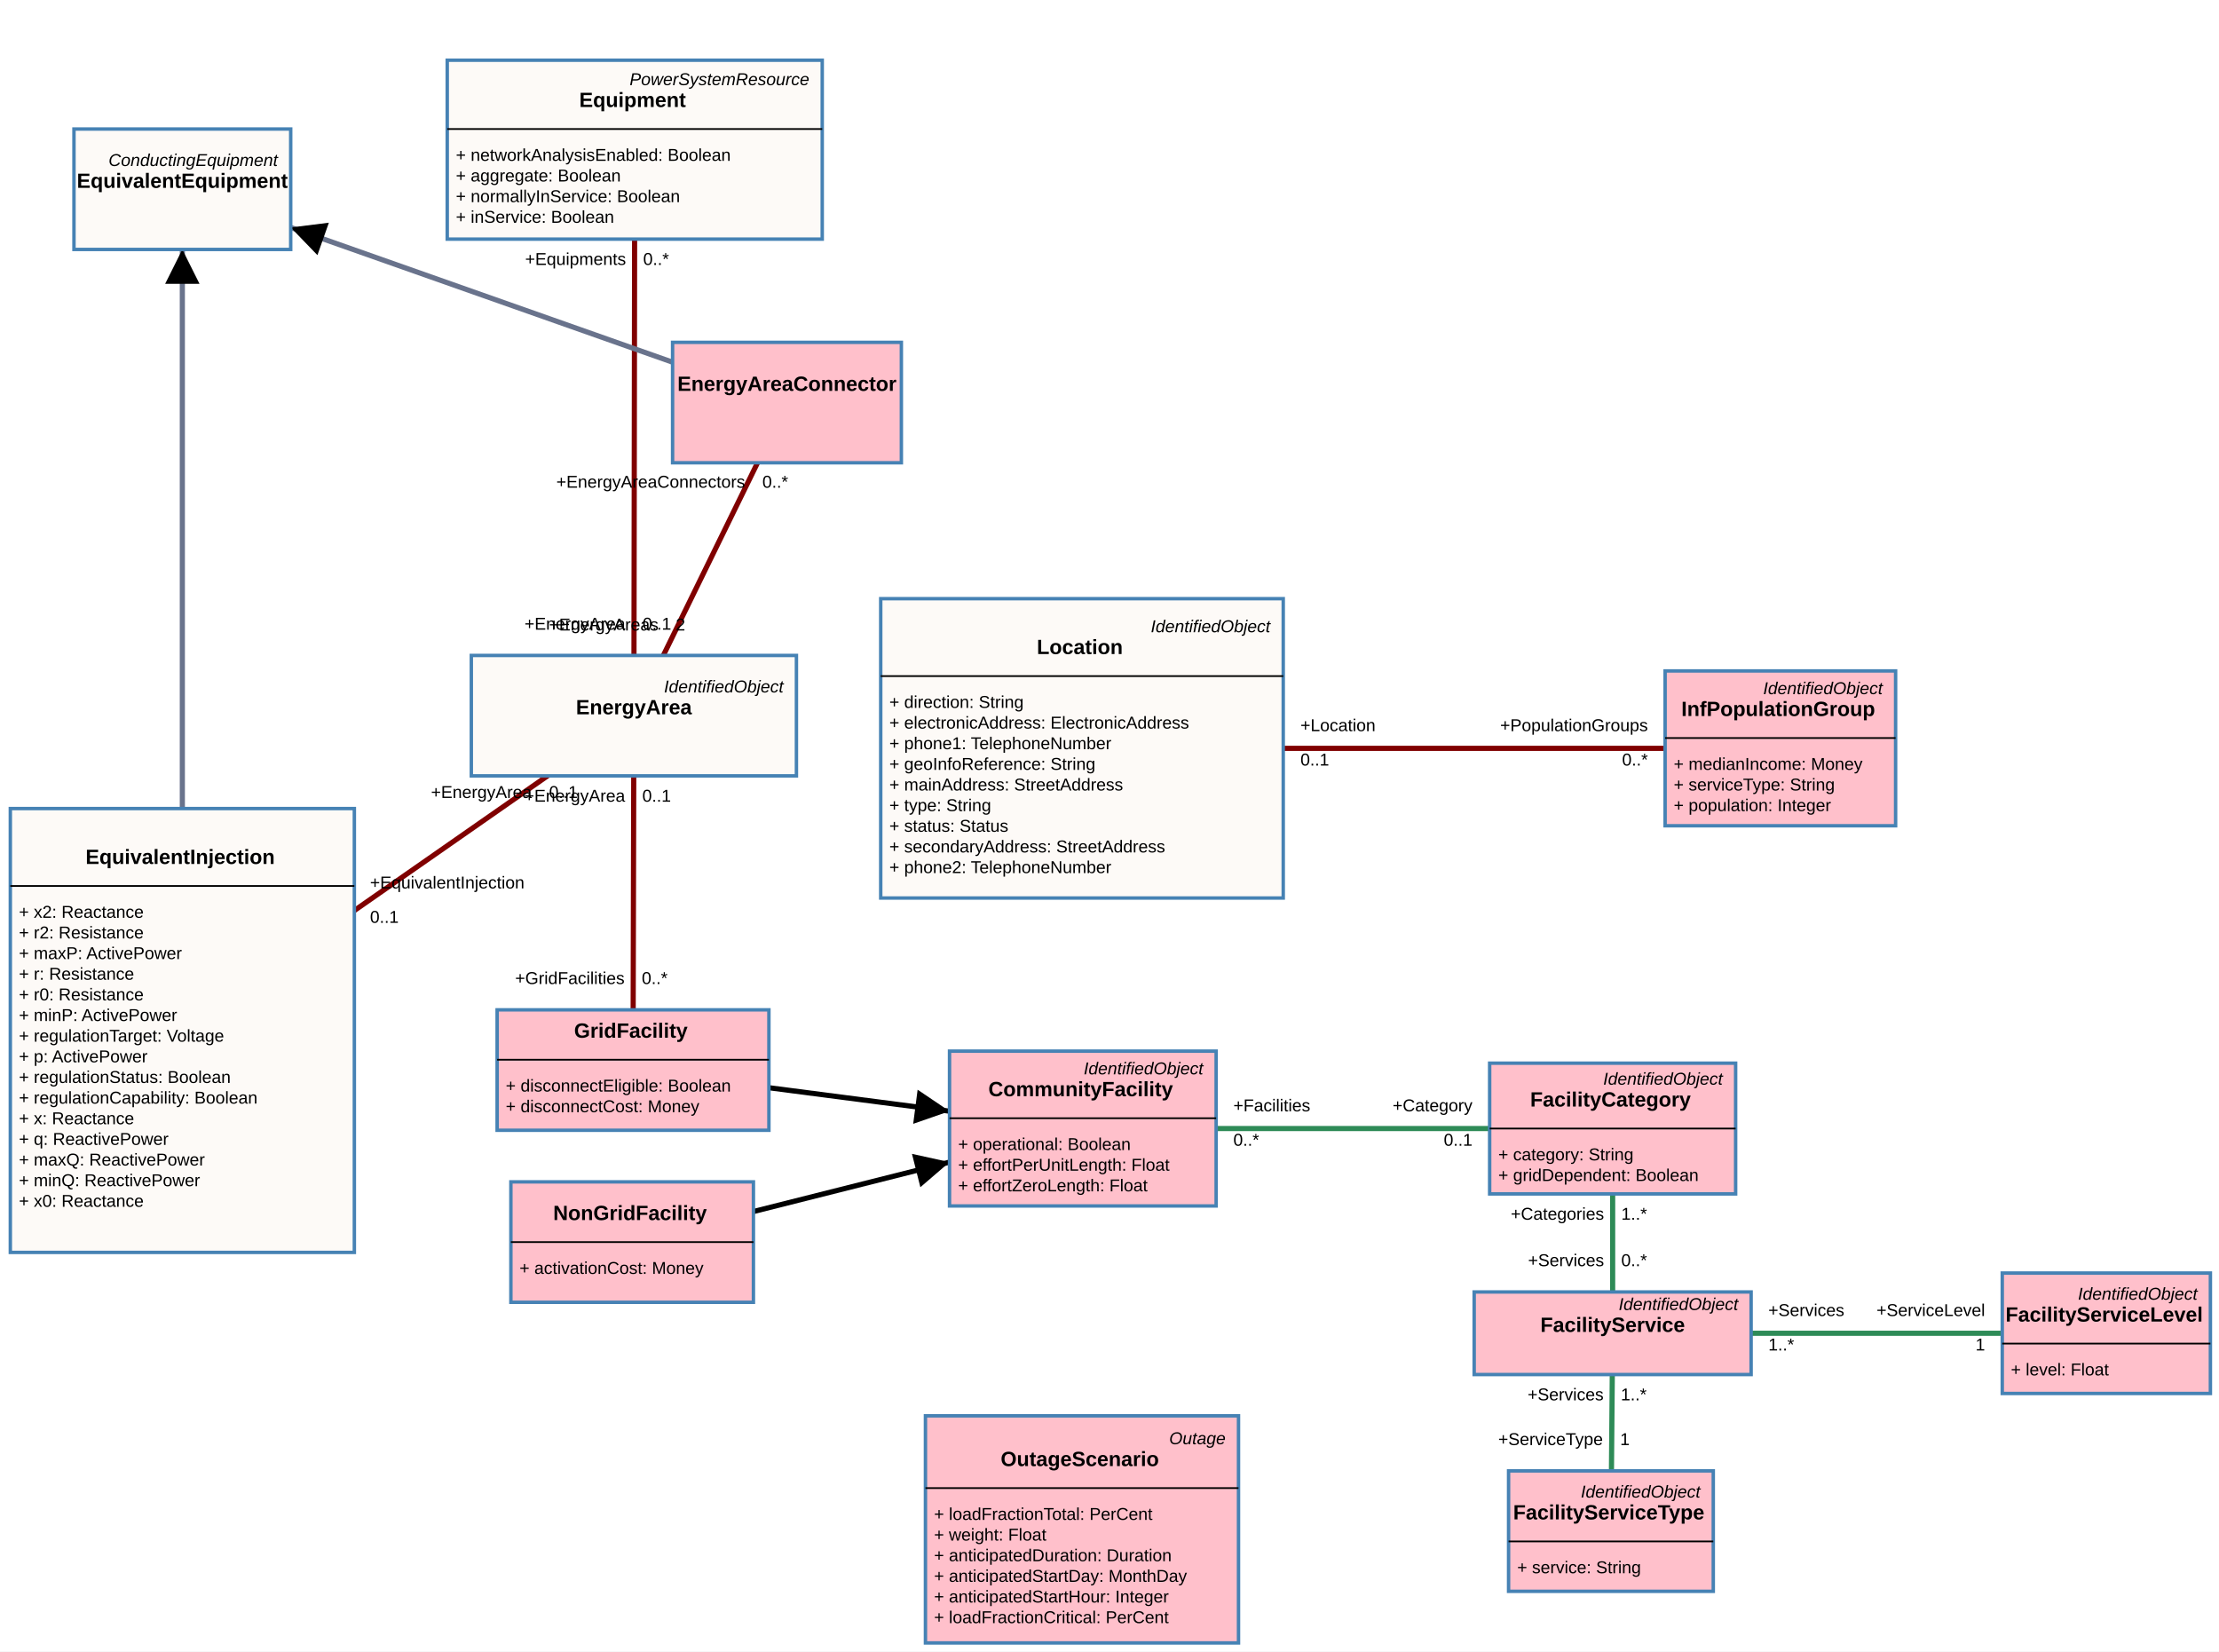
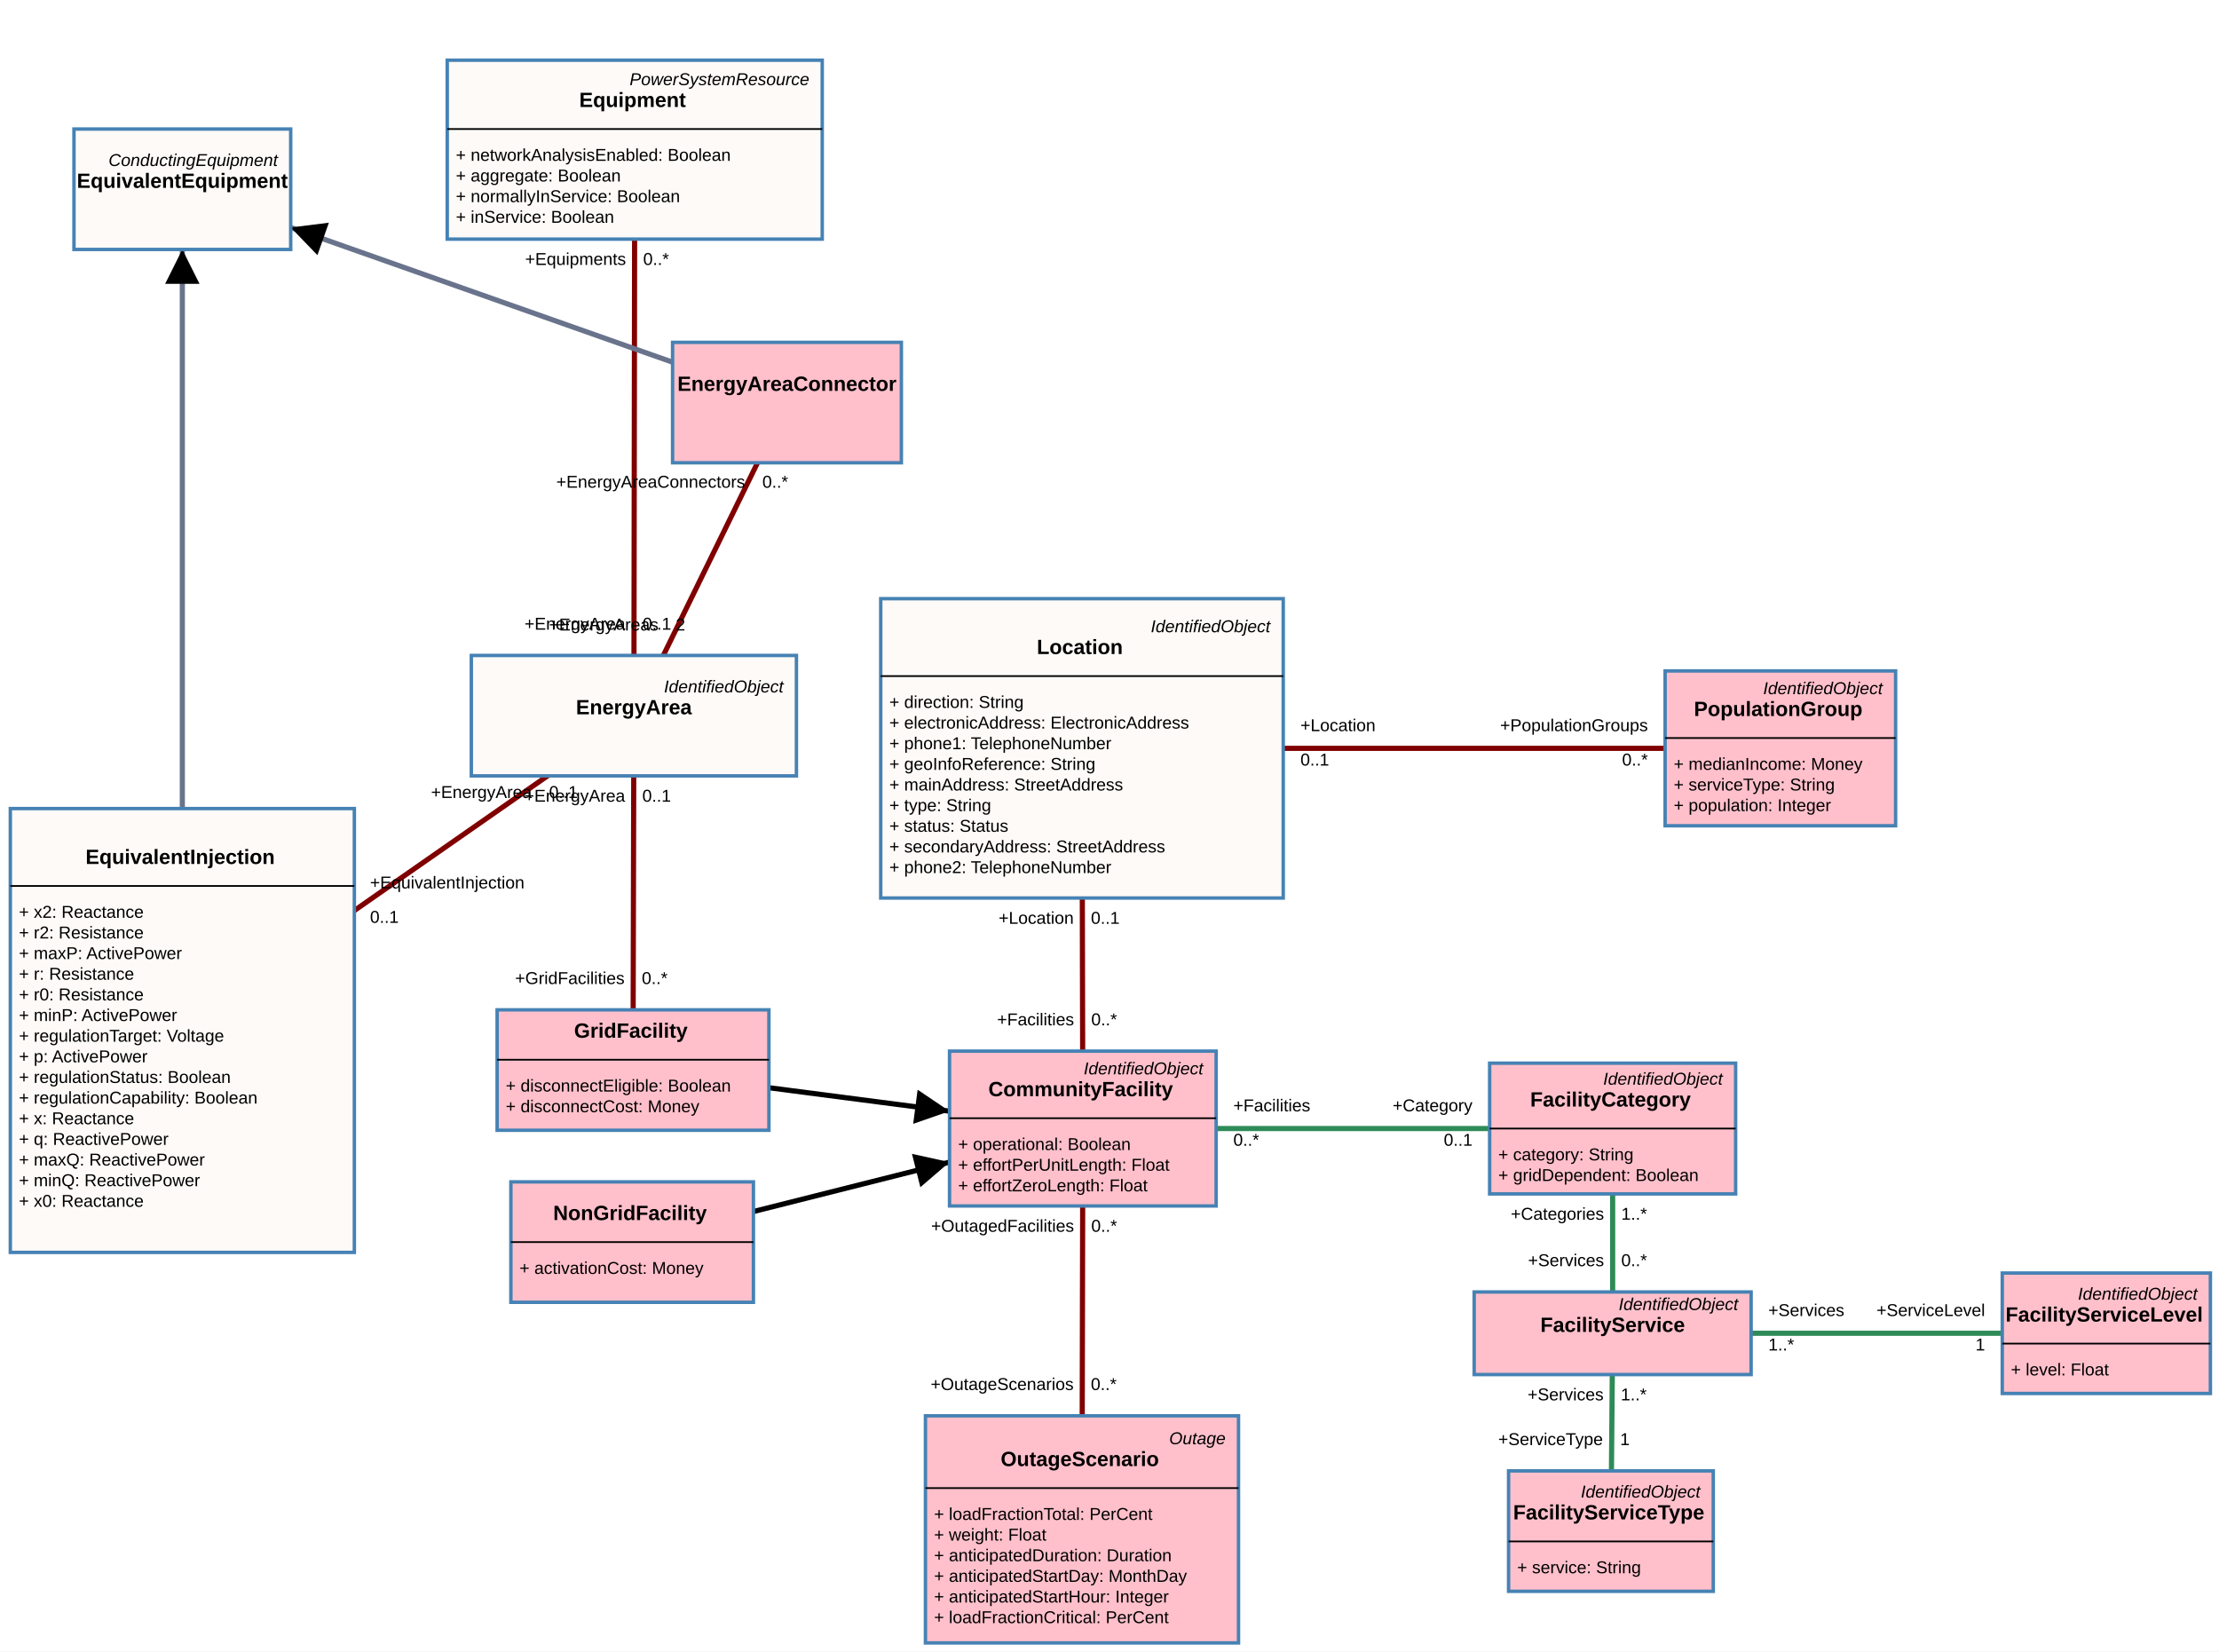
<svg xmlns="http://www.w3.org/2000/svg" width="1290" height="960" style="-webkit-tap-highlight-color: rgba(0, 0, 0, 0);">
  <rect width="100%" height="100%" fill="white" />
  <g class="zoom-group">
    <defs>
      <marker id="arrowhead" viewBox="-0 -5 10 10" refX="5" refY="0" orient="auto" markerWidth="10" markerHeight="10" xoverflow="visible">
        <path d="M 0,-5 L 10 ,0 L 0,5" fill="black" style="stroke: none;" />
      </marker>
    </defs>
    <line class="link" x1="106" y1="599" x2="106" y2="110" stroke="#69738c" stroke-width="3" marker-end="url(#arrowhead)" />
    <line class="link" x1="367.5" y1="722" x2="629.5" y2="656" stroke="#000000" stroke-width="3" marker-end="url(#arrowhead)" />
    <line class="link" x1="368" y1="622" x2="629.5" y2="656" stroke="#000000" stroke-width="3" marker-end="url(#arrowhead)" />
+     <line class="link" x1="629" y1="435" x2="629.5" y2="656" stroke="#800000" stroke-width="3" />
    <line class="link" x1="1035" y1="435" x2="629" y2="435" stroke="#800000" stroke-width="3" />
    <line class="link" x1="629.5" y1="656" x2="937.5" y2="656" stroke="#2e8b57" stroke-width="3" />
+     <line class="link" x1="629" y1="889" x2="629.5" y2="656" stroke="#800000" stroke-width="3" />
    <line class="link" x1="937.5" y1="775" x2="937.5" y2="656" stroke="#2e8b57" stroke-width="3" />
    <line class="link" x1="937.5" y1="775" x2="936.5" y2="890" stroke="#2e8b57" stroke-width="3" />
    <line class="link" x1="1224.5" y1="775" x2="937.5" y2="775" stroke="#2e8b57" stroke-width="3" />
    <line class="link" x1="368" y1="622" x2="368.5" y2="416" stroke="#800000" stroke-width="3" />
    <line class="link" x1="368.5" y1="416" x2="457.5" y2="234" stroke="#800000" stroke-width="3" />
    <line class="link" x1="368.5" y1="416" x2="369" y2="87" stroke="#800000" stroke-width="3" />
    <line class="link" x1="368.5" y1="416" x2="106" y2="599" stroke="#800000" stroke-width="3" />
    <line class="link" x1="457.5" y1="234" x2="106" y2="110" stroke="#69738c" stroke-width="3" marker-end="url(#arrowhead)" />
    <line class="arrow" x2="106" y2="155" x1="106" y1="599" stroke="#69738c" stroke-width="2" marker-end="url(#arrowhead)" />
    <line class="arrow" x2="542.303" y2="677.966" x1="367.5" y1="722" stroke="#000000" stroke-width="2" marker-end="url(#arrowhead)" />
    <line class="arrow" x2="542.083" y2="644.634" x1="368" y1="622" stroke="#000000" stroke-width="2" marker-end="url(#arrowhead)" />
    <line class="arrow" x2="178.43" y2="135.552" x1="457.5" y1="234" stroke="#69738c" stroke-width="2" marker-end="url(#arrowhead)" />
    <g class="draggable" transform="translate(260, 35)">
      <rect class="box" width="218" height="104" style="fill: #fdfaf7; stroke: steelblue; stroke-width: 2px; cursor: move;" />
      <text x="0" y="0" text-anchor="start" font-size="10px">
        <tspan x="213" y="11" dy=".35em" text-anchor="end" style="font-family: Arial, sans-serif; font-weight: 400; font-style: italic; fill: black; font-size: 10px; pointer-events: none;">PowerSystemResource</tspan>
        <tspan x="109" y="23" dy=".35em" text-anchor="middle" style="font-family: Arial, sans-serif; font-weight: 700; font-style: normal; fill: black; font-size: 12px; pointer-events: none;">Equipment</tspan>
        <tspan x="5" y="55" dy=".35em" text-anchor="start" style="font-family: Arial, sans-serif; font-weight: 400; font-style: normal; fill: black; font-size: 10px; pointer-events: none;">+   networkAnalysisEnabled: Boolean</tspan>
        <tspan x="5" y="67" dy=".35em" text-anchor="start" style="font-family: Arial, sans-serif; font-weight: 400; font-style: normal; fill: black; font-size: 10px; pointer-events: none;">+   aggregate: Boolean</tspan>
        <tspan x="5" y="79" dy=".35em" text-anchor="start" style="font-family: Arial, sans-serif; font-weight: 400; font-style: normal; fill: black; font-size: 10px; pointer-events: none;">+   normallyInService: Boolean</tspan>
        <tspan x="5" y="91" dy=".35em" text-anchor="start" style="font-family: Arial, sans-serif; font-weight: 400; font-style: normal; fill: black; font-size: 10px; pointer-events: none;">+   inService: Boolean</tspan>
      </text>
      <line x1="0" x2="218" y1="40" y2="40" stroke="black" stroke-width="1" />
    </g>
    <g class="draggable" transform="translate(274, 381)">
      <rect class="box" width="189" height="70" style="fill: #fdfaf7; stroke: steelblue; stroke-width: 2px; cursor: move;" />
      <text x="0" y="0" text-anchor="start" font-size="10px">
        <tspan x="184" y="18" dy=".35em" text-anchor="end" style="font-family: Arial, sans-serif; font-weight: 400; font-style: italic; fill: black; font-size: 10px; pointer-events: none;">IdentifiedObject</tspan>
        <tspan x="94.5" y="30" dy=".35em" text-anchor="middle" style="font-family: Arial, sans-serif; font-weight: 700; font-style: normal; fill: black; font-size: 12px; pointer-events: none;">EnergyArea</tspan>
      </text>
    </g>
    <g class="draggable" transform="translate(43, 75)">
      <rect class="box" width="126" height="70" style="fill: #fdfaf7; stroke: steelblue; stroke-width: 2px; cursor: move;" />
      <text x="0" y="0" text-anchor="start" font-size="10px">
        <tspan x="121" y="18" dy=".35em" text-anchor="end" style="font-family: Arial, sans-serif; font-weight: 400; font-style: italic; fill: black; font-size: 10px; pointer-events: none;">ConductingEquipment</tspan>
        <tspan x="63" y="30" dy=".35em" text-anchor="middle" style="font-family: Arial, sans-serif; font-weight: 700; font-style: normal; fill: black; font-size: 12px; pointer-events: none;">EquivalentEquipment</tspan>
      </text>
    </g>
    <g class="draggable" transform="translate(6, 470)">
      <rect class="box" width="200" height="258" style="fill: #fdfaf7; stroke: steelblue; stroke-width: 2px; cursor: move;" />
      <text x="0" y="0" text-anchor="start" font-size="10px">
        <tspan x="100" y="28" dy=".35em" text-anchor="middle" style="font-family: Arial, sans-serif; font-weight: 700; font-style: normal; fill: black; font-size: 12px; pointer-events: none;">EquivalentInjection</tspan>
        <tspan x="5" y="60" dy=".35em" text-anchor="start" style="font-family: Arial, sans-serif; font-weight: 400; font-style: normal; fill: black; font-size: 10px; pointer-events: none;">+   x2: Reactance</tspan>
        <tspan x="5" y="72" dy=".35em" text-anchor="start" style="font-family: Arial, sans-serif; font-weight: 400; font-style: normal; fill: black; font-size: 10px; pointer-events: none;">+   r2: Resistance</tspan>
        <tspan x="5" y="84" dy=".35em" text-anchor="start" style="font-family: Arial, sans-serif; font-weight: 400; font-style: normal; fill: black; font-size: 10px; pointer-events: none;">+   maxP: ActivePower</tspan>
        <tspan x="5" y="96" dy=".35em" text-anchor="start" style="font-family: Arial, sans-serif; font-weight: 400; font-style: normal; fill: black; font-size: 10px; pointer-events: none;">+   r: Resistance</tspan>
        <tspan x="5" y="108" dy=".35em" text-anchor="start" style="font-family: Arial, sans-serif; font-weight: 400; font-style: normal; fill: black; font-size: 10px; pointer-events: none;">+   r0: Resistance</tspan>
        <tspan x="5" y="120" dy=".35em" text-anchor="start" style="font-family: Arial, sans-serif; font-weight: 400; font-style: normal; fill: black; font-size: 10px; pointer-events: none;">+   minP: ActivePower</tspan>
        <tspan x="5" y="132" dy=".35em" text-anchor="start" style="font-family: Arial, sans-serif; font-weight: 400; font-style: normal; fill: black; font-size: 10px; pointer-events: none;">+   regulationTarget: Voltage</tspan>
        <tspan x="5" y="144" dy=".35em" text-anchor="start" style="font-family: Arial, sans-serif; font-weight: 400; font-style: normal; fill: black; font-size: 10px; pointer-events: none;">+   p: ActivePower</tspan>
        <tspan x="5" y="156" dy=".35em" text-anchor="start" style="font-family: Arial, sans-serif; font-weight: 400; font-style: normal; fill: black; font-size: 10px; pointer-events: none;">+   regulationStatus: Boolean</tspan>
        <tspan x="5" y="168" dy=".35em" text-anchor="start" style="font-family: Arial, sans-serif; font-weight: 400; font-style: normal; fill: black; font-size: 10px; pointer-events: none;">+   regulationCapability: Boolean</tspan>
        <tspan x="5" y="180" dy=".35em" text-anchor="start" style="font-family: Arial, sans-serif; font-weight: 400; font-style: normal; fill: black; font-size: 10px; pointer-events: none;">+   x: Reactance</tspan>
        <tspan x="5" y="192" dy=".35em" text-anchor="start" style="font-family: Arial, sans-serif; font-weight: 400; font-style: normal; fill: black; font-size: 10px; pointer-events: none;">+   q: ReactivePower</tspan>
        <tspan x="5" y="204" dy=".35em" text-anchor="start" style="font-family: Arial, sans-serif; font-weight: 400; font-style: normal; fill: black; font-size: 10px; pointer-events: none;">+   maxQ: ReactivePower</tspan>
        <tspan x="5" y="216" dy=".35em" text-anchor="start" style="font-family: Arial, sans-serif; font-weight: 400; font-style: normal; fill: black; font-size: 10px; pointer-events: none;">+   minQ: ReactivePower</tspan>
        <tspan x="5" y="228" dy=".35em" text-anchor="start" style="font-family: Arial, sans-serif; font-weight: 400; font-style: normal; fill: black; font-size: 10px; pointer-events: none;">+   x0: Reactance</tspan>
      </text>
      <line x1="0" x2="200" y1="45" y2="45" stroke="black" stroke-width="1" />
    </g>
    <g class="draggable" transform="translate(512, 348)">
      <rect class="box" width="234" height="174" style="fill: #fdfaf7; stroke: steelblue; stroke-width: 2px; cursor: move;" />
      <text x="0" y="0" text-anchor="start" font-size="10px">
        <tspan x="229" y="16" dy=".35em" text-anchor="end" style="font-family: Arial, sans-serif; font-weight: 400; font-style: italic; fill: black; font-size: 10px; pointer-events: none;">IdentifiedObject</tspan>
        <tspan x="117" y="28" dy=".35em" text-anchor="middle" style="font-family: Arial, sans-serif; font-weight: 700; font-style: normal; fill: black; font-size: 12px; pointer-events: none;">Location</tspan>
        <tspan x="5" y="60" dy=".35em" text-anchor="start" style="font-family: Arial, sans-serif; font-weight: 400; font-style: normal; fill: black; font-size: 10px; pointer-events: none;">+   direction: String</tspan>
        <tspan x="5" y="72" dy=".35em" text-anchor="start" style="font-family: Arial, sans-serif; font-weight: 400; font-style: normal; fill: black; font-size: 10px; pointer-events: none;">+   electronicAddress: ElectronicAddress</tspan>
        <tspan x="5" y="84" dy=".35em" text-anchor="start" style="font-family: Arial, sans-serif; font-weight: 400; font-style: normal; fill: black; font-size: 10px; pointer-events: none;">+   phone1: TelephoneNumber</tspan>
        <tspan x="5" y="96" dy=".35em" text-anchor="start" style="font-family: Arial, sans-serif; font-weight: 400; font-style: normal; fill: black; font-size: 10px; pointer-events: none;">+   geoInfoReference: String</tspan>
        <tspan x="5" y="108" dy=".35em" text-anchor="start" style="font-family: Arial, sans-serif; font-weight: 400; font-style: normal; fill: black; font-size: 10px; pointer-events: none;">+   mainAddress: StreetAddress</tspan>
        <tspan x="5" y="120" dy=".35em" text-anchor="start" style="font-family: Arial, sans-serif; font-weight: 400; font-style: normal; fill: black; font-size: 10px; pointer-events: none;">+   type: String</tspan>
        <tspan x="5" y="132" dy=".35em" text-anchor="start" style="font-family: Arial, sans-serif; font-weight: 400; font-style: normal; fill: black; font-size: 10px; pointer-events: none;">+   status: Status</tspan>
        <tspan x="5" y="144" dy=".35em" text-anchor="start" style="font-family: Arial, sans-serif; font-weight: 400; font-style: normal; fill: black; font-size: 10px; pointer-events: none;">+   secondaryAddress: StreetAddress</tspan>
        <tspan x="5" y="156" dy=".35em" text-anchor="start" style="font-family: Arial, sans-serif; font-weight: 400; font-style: normal; fill: black; font-size: 10px; pointer-events: none;">+   phone2: TelephoneNumber</tspan>
      </text>
      <line x1="0" x2="234" y1="45" y2="45" stroke="black" stroke-width="1" />
    </g>
    <g class="draggable" transform="translate(538, 823)">
      <rect class="box" width="182" height="132" style="fill: #ffc0cb; stroke: steelblue; stroke-width: 2px; cursor: move;" />
      <text x="0" y="0" text-anchor="start" font-size="10px">
        <tspan x="177" y="13" dy=".35em" text-anchor="end" style="font-family: Arial, sans-serif; font-weight: 400; font-style: italic; fill: black; font-size: 10px; pointer-events: none;">Outage</tspan>
        <tspan x="91" y="25" dy=".35em" text-anchor="middle" style="font-family: Arial, sans-serif; font-weight: 700; font-style: normal; fill: black; font-size: 12px; pointer-events: none;">OutageScenario</tspan>
        <tspan x="5" y="57" dy=".35em" text-anchor="start" style="font-family: Arial, sans-serif; font-weight: 400; font-style: normal; fill: black; font-size: 10px; pointer-events: none;">+   loadFractionTotal: PerCent</tspan>
        <tspan x="5" y="69" dy=".35em" text-anchor="start" style="font-family: Arial, sans-serif; font-weight: 400; font-style: normal; fill: black; font-size: 10px; pointer-events: none;">+   weight: Float</tspan>
        <tspan x="5" y="81" dy=".35em" text-anchor="start" style="font-family: Arial, sans-serif; font-weight: 400; font-style: normal; fill: black; font-size: 10px; pointer-events: none;">+   anticipatedDuration: Duration</tspan>
        <tspan x="5" y="93" dy=".35em" text-anchor="start" style="font-family: Arial, sans-serif; font-weight: 400; font-style: normal; fill: black; font-size: 10px; pointer-events: none;">+   anticipatedStartDay: MonthDay</tspan>
        <tspan x="5" y="105" dy=".35em" text-anchor="start" style="font-family: Arial, sans-serif; font-weight: 400; font-style: normal; fill: black; font-size: 10px; pointer-events: none;">+   anticipatedStartHour: Integer</tspan>
        <tspan x="5" y="117" dy=".35em" text-anchor="start" style="font-family: Arial, sans-serif; font-weight: 400; font-style: normal; fill: black; font-size: 10px; pointer-events: none;">+   loadFractionCritical: PerCent</tspan>
      </text>
      <line x1="0" x2="182" y1="42" y2="42" stroke="black" stroke-width="1" />
    </g>
    <g class="draggable" transform="translate(866, 618)">
      <rect class="box" width="143" height="76" style="fill: #ffc0cb; stroke: steelblue; stroke-width: 2px; cursor: move;" />
      <text x="0" y="0" text-anchor="start" font-size="10px">
        <tspan x="138" y="9" dy=".35em" text-anchor="end" style="font-family: Arial, sans-serif; font-weight: 400; font-style: italic; fill: black; font-size: 10px; pointer-events: none;">IdentifiedObject</tspan>
        <tspan x="71.5" y="21" dy=".35em" text-anchor="middle" style="font-family: Arial, sans-serif; font-weight: 700; font-style: normal; fill: black; font-size: 12px; pointer-events: none;">FacilityCategory</tspan>
        <tspan x="5" y="53" dy=".35em" text-anchor="start" style="font-family: Arial, sans-serif; font-weight: 400; font-style: normal; fill: black; font-size: 10px; pointer-events: none;">+   category: String</tspan>
        <tspan x="5" y="65" dy=".35em" text-anchor="start" style="font-family: Arial, sans-serif; font-weight: 400; font-style: normal; fill: black; font-size: 10px; pointer-events: none;">+   gridDependent: Boolean</tspan>
      </text>
      <line x1="0" x2="143" y1="38" y2="38" stroke="black" stroke-width="1" />
    </g>
    <g class="draggable" transform="translate(552, 611)">
      <rect class="box" width="155" height="90" style="fill: #ffc0cb; stroke: steelblue; stroke-width: 2px; cursor: move;" />
      <text x="0" y="0" text-anchor="start" font-size="10px">
        <tspan x="150" y="10" dy=".35em" text-anchor="end" style="font-family: Arial, sans-serif; font-weight: 400; font-style: italic; fill: black; font-size: 10px; pointer-events: none;">IdentifiedObject</tspan>
        <tspan x="77.5" y="22" dy=".35em" text-anchor="middle" style="font-family: Arial, sans-serif; font-weight: 700; font-style: normal; fill: black; font-size: 12px; pointer-events: none;">CommunityFacility</tspan>
        <tspan x="5" y="54" dy=".35em" text-anchor="start" style="font-family: Arial, sans-serif; font-weight: 400; font-style: normal; fill: black; font-size: 10px; pointer-events: none;">+   operational: Boolean</tspan>
        <tspan x="5" y="66" dy=".35em" text-anchor="start" style="font-family: Arial, sans-serif; font-weight: 400; font-style: normal; fill: black; font-size: 10px; pointer-events: none;">+   effortPerUnitLength: Float</tspan>
        <tspan x="5" y="78" dy=".35em" text-anchor="start" style="font-family: Arial, sans-serif; font-weight: 400; font-style: normal; fill: black; font-size: 10px; pointer-events: none;">+   effortZeroLength: Float</tspan>
      </text>
      <line x1="0" x2="155" y1="39" y2="39" stroke="black" stroke-width="1" />
    </g>
    <g class="draggable" transform="translate(289, 587)">
      <rect class="box" width="158" height="70" style="fill: #ffc0cb; stroke: steelblue; stroke-width: 2px; cursor: move;" />
      <text x="0" y="0" text-anchor="start" font-size="10px">
        <tspan x="79" y="12" dy=".35em" text-anchor="middle" style="font-family: Arial, sans-serif; font-weight: 700; font-style: normal; fill: black; font-size: 12px; pointer-events: none;">GridFacility</tspan>
        <tspan x="5" y="44" dy=".35em" text-anchor="start" style="font-family: Arial, sans-serif; font-weight: 400; font-style: normal; fill: black; font-size: 10px; pointer-events: none;">+   disconnectEligible: Boolean</tspan>
        <tspan x="5" y="56" dy=".35em" text-anchor="start" style="font-family: Arial, sans-serif; font-weight: 400; font-style: normal; fill: black; font-size: 10px; pointer-events: none;">+   disconnectCost: Money</tspan>
      </text>
      <line x1="0" x2="158" y1="29" y2="29" stroke="black" stroke-width="1" />
    </g>
    <g class="draggable" transform="translate(297, 687)">
      <rect class="box" width="141" height="70" style="fill: #ffc0cb; stroke: steelblue; stroke-width: 2px; cursor: move;" />
      <text x="0" y="0" text-anchor="start" font-size="10px">
        <tspan x="70.5" y="18" dy=".35em" text-anchor="middle" style="font-family: Arial, sans-serif; font-weight: 700; font-style: normal; fill: black; font-size: 12px; pointer-events: none;">NonGridFacility</tspan>
        <tspan x="5" y="50" dy=".35em" text-anchor="start" style="font-family: Arial, sans-serif; font-weight: 400; font-style: normal; fill: black; font-size: 10px; pointer-events: none;">+   activationCost: Money</tspan>
      </text>
      <line x1="0" x2="141" y1="35" y2="35" stroke="black" stroke-width="1" />
    </g>
    <g class="draggable" transform="translate(857, 751)">
      <rect class="box" width="161" height="48" style="fill: #ffc0cb; stroke: steelblue; stroke-width: 2px; cursor: move;" />
      <text x="0" y="0" text-anchor="start" font-size="10px">
        <tspan x="156" y="7" dy=".35em" text-anchor="end" style="font-family: Arial, sans-serif; font-weight: 400; font-style: italic; fill: black; font-size: 10px; pointer-events: none;">IdentifiedObject</tspan>
        <tspan x="80.5" y="19" dy=".35em" text-anchor="middle" style="font-family: Arial, sans-serif; font-weight: 700; font-style: normal; fill: black; font-size: 12px; pointer-events: none;">FacilityService</tspan>
      </text>
    </g>
    <g class="draggable" transform="translate(1164, 740)">
      <rect class="box" width="121" height="70" style="fill: #ffc0cb; stroke: steelblue; stroke-width: 2px; cursor: move;" />
      <text x="0" y="0" text-anchor="start" font-size="10px">
        <tspan x="116" y="12" dy=".35em" text-anchor="end" style="font-family: Arial, sans-serif; font-weight: 400; font-style: italic; fill: black; font-size: 10px; pointer-events: none;">IdentifiedObject</tspan>
        <tspan x="60.5" y="24" dy=".35em" text-anchor="middle" style="font-family: Arial, sans-serif; font-weight: 700; font-style: normal; fill: black; font-size: 12px; pointer-events: none;">FacilityServiceLevel</tspan>
        <tspan x="5" y="56" dy=".35em" text-anchor="start" style="font-family: Arial, sans-serif; font-weight: 400; font-style: normal; fill: black; font-size: 10px; pointer-events: none;">+   level: Float</tspan>
      </text>
      <line x1="0" x2="121" y1="41" y2="41" stroke="black" stroke-width="1" />
    </g>
    <g class="draggable" transform="translate(968, 390)">
      <rect class="box" width="134" height="90" style="fill: #ffc0cb; stroke: steelblue; stroke-width: 2px; cursor: move;" />
      <text x="0" y="0" text-anchor="start" font-size="10px">
        <tspan x="129" y="10" dy=".35em" text-anchor="end" style="font-family: Arial, sans-serif; font-weight: 400; font-style: italic; fill: black; font-size: 10px; pointer-events: none;">IdentifiedObject</tspan>
-         <tspan x="67" y="22" dy=".35em" text-anchor="middle" style="font-family: Arial, sans-serif; font-weight: 700; font-style: normal; fill: black; font-size: 12px; pointer-events: none;">InfPopulationGroup</tspan>
+         <tspan x="67" y="22" dy=".35em" text-anchor="middle" style="font-family: Arial, sans-serif; font-weight: 700; font-style: normal; fill: black; font-size: 12px; pointer-events: none;">PopulationGroup</tspan>
        <tspan x="5" y="54" dy=".35em" text-anchor="start" style="font-family: Arial, sans-serif; font-weight: 400; font-style: normal; fill: black; font-size: 10px; pointer-events: none;">+   medianIncome: Money</tspan>
        <tspan x="5" y="66" dy=".35em" text-anchor="start" style="font-family: Arial, sans-serif; font-weight: 400; font-style: normal; fill: black; font-size: 10px; pointer-events: none;">+   serviceType: String</tspan>
        <tspan x="5" y="78" dy=".35em" text-anchor="start" style="font-family: Arial, sans-serif; font-weight: 400; font-style: normal; fill: black; font-size: 10px; pointer-events: none;">+   population: Integer</tspan>
      </text>
      <line x1="0" x2="134" y1="39" y2="39" stroke="black" stroke-width="1" />
    </g>
    <g class="draggable" transform="translate(877, 855)">
      <rect class="box" width="119" height="70" style="fill: #ffc0cb; stroke: steelblue; stroke-width: 2px; cursor: move;" />
      <text x="0" y="0" text-anchor="start" font-size="10px">
        <tspan x="114" y="12" dy=".35em" text-anchor="end" style="font-family: Arial, sans-serif; font-weight: 400; font-style: italic; fill: black; font-size: 10px; pointer-events: none;">IdentifiedObject</tspan>
        <tspan x="59.5" y="24" dy=".35em" text-anchor="middle" style="font-family: Arial, sans-serif; font-weight: 700; font-style: normal; fill: black; font-size: 12px; pointer-events: none;">FacilityServiceType</tspan>
        <tspan x="5" y="56" dy=".35em" text-anchor="start" style="font-family: Arial, sans-serif; font-weight: 400; font-style: normal; fill: black; font-size: 10px; pointer-events: none;">+   service: String</tspan>
      </text>
      <line x1="0" x2="119" y1="41" y2="41" stroke="black" stroke-width="1" />
    </g>
    <g class="draggable" transform="translate(391, 199)">
      <rect class="box" width="133" height="70" style="fill: #ffc0cb; stroke: steelblue; stroke-width: 2px; cursor: move;" />
      <text x="0" y="0" text-anchor="start" font-size="10px">
        <tspan x="66.5" y="24" dy=".35em" text-anchor="middle" style="font-family: Arial, sans-serif; font-weight: 700; font-style: normal; fill: black; font-size: 12px; pointer-events: none;">EnergyAreaConnector</tspan>
      </text>
    </g>
    <text class="link-text-start-top" x="101" y="465" text-anchor="end" dy="-1em" style="font-family: Arial, sans-serif; font-size: 10px; fill: black;" />
    <text class="link-text-start-top" x="447.849" y="703.019" text-anchor="start" dy="-1em" style="font-family: Arial, sans-serif; font-size: 10px; fill: black;" />
    <text class="link-text-start-top" x="456.958" y="632.916" text-anchor="start" dy="-1em" style="font-family: Arial, sans-serif; font-size: 10px; fill: black;" />
+     <text class="link-text-start-top" x="624.208" y="527" text-anchor="end" dy="1em" style="font-family: Arial, sans-serif; font-size: 10px; fill: black;">+Location</text>
    <text class="link-text-start-top" x="958" y="435" text-anchor="end" dy="-1em" style="font-family: Arial, sans-serif; font-size: 10px; fill: black;">+PopulationGroups</text>
    <text class="link-text-start-top" x="717" y="656" text-anchor="start" dy="-1em" style="font-family: Arial, sans-serif; font-size: 10px; fill: black;">+Facilities</text>
+     <text class="link-text-start-top" x="624.152" y="818" text-anchor="end" dy="-1em" style="font-family: Arial, sans-serif; font-size: 10px; fill: black;">+OutageScenarios</text>
    <text class="link-text-start-top" x="932.5" y="746" text-anchor="end" dy="-1em" style="font-family: Arial, sans-serif; font-size: 10px; fill: black;">+Services</text>
    <text class="link-text-start-top" x="932.248" y="804" text-anchor="end" dy="1em" style="font-family: Arial, sans-serif; font-size: 10px; fill: black;">+Services</text>
    <text class="link-text-start-top" x="1154" y="775" text-anchor="end" dy="-1em" style="font-family: Arial, sans-serif; font-size: 10px; fill: black;">+ServiceLevel</text>
    <text class="link-text-start-top" x="363.097" y="582" text-anchor="end" dy="-1em" style="font-family: Arial, sans-serif; font-size: 10px; fill: black;">+GridFacilities</text>
    <text class="link-text-start-top" x="382.812" y="376.508" text-anchor="end" dy="-1em" style="font-family: Arial, sans-serif; font-size: 10px; fill: black;">+EnergyAreas</text>
    <text class="link-text-start-top" x="363.561" y="376" text-anchor="end" dy="-1em" style="font-family: Arial, sans-serif; font-size: 10px; fill: black;">+EnergyArea</text>
    <text class="link-text-start-top" x="309.193" y="453.859" text-anchor="end" dy="1em" style="font-family: Arial, sans-serif; font-size: 10px; fill: black;">+EnergyArea</text>
    <text class="link-text-start-top" x="381.285" y="208.877" text-anchor="end" dy="-1em" style="font-family: Arial, sans-serif; font-size: 10px; fill: black;" />
    <text class="link-text-start-btm" x="111" y="465" dy="-1em" text-anchor="start" style="font-family: Arial, sans-serif; font-size: 10px; fill: black;" />
    <text class="link-text-start-btm" x="447.849" y="703.019" dy="1em" text-anchor="start" style="font-family: Arial, sans-serif; font-size: 10px; fill: black;" />
    <text class="link-text-start-btm" x="456.958" y="632.916" dy="1em" text-anchor="start" style="font-family: Arial, sans-serif; font-size: 10px; fill: black;" />
+     <text class="link-text-start-btm" x="634.208" y="527" dy="1em" text-anchor="start" style="font-family: Arial, sans-serif; font-size: 10px; fill: black;">0..1</text>
    <text class="link-text-start-btm" x="958" y="435" dy="1em" text-anchor="end" style="font-family: Arial, sans-serif; font-size: 10px; fill: black;">0..*</text>
    <text class="link-text-start-btm" x="717" y="656" dy="1em" text-anchor="start" style="font-family: Arial, sans-serif; font-size: 10px; fill: black;">0..*</text>
+     <text class="link-text-start-btm" x="634.152" y="818" dy="-1em" text-anchor="start" style="font-family: Arial, sans-serif; font-size: 10px; fill: black;">0..*</text>
    <text class="link-text-start-btm" x="942.5" y="746" dy="-1em" text-anchor="start" style="font-family: Arial, sans-serif; font-size: 10px; fill: black;">0..*</text>
    <text class="link-text-start-btm" x="942.248" y="804" dy="1em" text-anchor="start" style="font-family: Arial, sans-serif; font-size: 10px; fill: black;">1..*</text>
    <text class="link-text-start-btm" x="1154" y="775" dy="1em" text-anchor="end" style="font-family: Arial, sans-serif; font-size: 10px; fill: black;">1</text>
    <text class="link-text-start-btm" x="373.097" y="582" dy="-1em" text-anchor="start" style="font-family: Arial, sans-serif; font-size: 10px; fill: black;">0..*</text>
    <text class="link-text-start-btm" x="392.812" y="376.508" dy="-1em" text-anchor="start" style="font-family: Arial, sans-serif; font-size: 10px; fill: black;">2</text>
    <text class="link-text-start-btm" x="373.561" y="376" dy="-1em" text-anchor="start" style="font-family: Arial, sans-serif; font-size: 10px; fill: black;">0..1</text>
    <text class="link-text-start-btm" x="319.193" y="453.859" dy="1em" text-anchor="start" style="font-family: Arial, sans-serif; font-size: 10px; fill: black;">0..1</text>
    <text class="link-text-start-btm" x="381.285" y="208.877" dy="1em" text-anchor="end" style="font-family: Arial, sans-serif; font-size: 10px; fill: black;" />
    <text class="link-text-end-top" x="101" y="150" dy="1em" text-anchor="end" style="font-family: Arial, sans-serif; font-size: 10px; fill: black;" />
    <text class="link-text-end-top" x="542.151" y="676.744" dy="-1em" text-anchor="end" style="font-family: Arial, sans-serif; font-size: 10px; fill: black;" />
    <text class="link-text-end-top" x="542.042" y="645.279" dy="-1em" text-anchor="end" style="font-family: Arial, sans-serif; font-size: 10px; fill: black;" />
+     <text class="link-text-end-top" x="624.387" y="606" dy="-1em" text-anchor="end" style="font-family: Arial, sans-serif; font-size: 10px; fill: black;">+Facilities</text>
    <text class="link-text-end-top" x="756" y="435" dy="-1em" text-anchor="start" style="font-family: Arial, sans-serif; font-size: 10px; fill: black;">+Location</text>
    <text class="link-text-end-top" x="856" y="656" dy="-1em" text-anchor="end" style="font-family: Arial, sans-serif; font-size: 10px; fill: black;">+Category</text>
+     <text class="link-text-end-top" x="624.393" y="706" dy="1em" text-anchor="end" style="font-family: Arial, sans-serif; font-size: 10px; fill: black;">+OutagedFacilities</text>
    <text class="link-text-end-top" x="932.5" y="699" dy="1em" text-anchor="end" style="font-family: Arial, sans-serif; font-size: 10px; fill: black;">+Categories</text>
    <text class="link-text-end-top" x="931.848" y="850" dy="-1em" text-anchor="end" style="font-family: Arial, sans-serif; font-size: 10px; fill: black;">+ServiceType</text>
    <text class="link-text-end-top" x="1028" y="775" dy="-1em" text-anchor="start" style="font-family: Arial, sans-serif; font-size: 10px; fill: black;">+Services</text>
    <text class="link-text-end-top" x="363.403" y="456" dy="1em" text-anchor="end" style="font-family: Arial, sans-serif; font-size: 10px; fill: black;">+EnergyArea</text>
    <text class="link-text-end-top" x="433.188" y="273.492" dy="1em" text-anchor="end" style="font-family: Arial, sans-serif; font-size: 10px; fill: black;">+EnergyAreaConnectors</text>
    <text class="link-text-end-top" x="363.913" y="144" dy="1em" text-anchor="end" style="font-family: Arial, sans-serif; font-size: 10px; fill: black;">+Equipments</text>
    <text class="link-text-end-top" x="215.102" y="526.426" dy="-1em" text-anchor="start" style="font-family: Arial, sans-serif; font-size: 10px; fill: black;">+EquivalentInjection</text>
    <text class="link-text-end-top" x="178.715" y="133.888" dy="-1em" text-anchor="start" style="font-family: Arial, sans-serif; font-size: 10px; fill: black;" />
    <text class="link-text-end-btm" x="111" y="150" dy="1em" text-anchor="start" style="font-family: Arial, sans-serif; font-size: 10px; fill: black;" />
    <text class="link-text-end-btm" x="542.151" y="676.744" dy="1em" text-anchor="end" style="font-family: Arial, sans-serif; font-size: 10px; fill: black;" />
    <text class="link-text-end-btm" x="542.042" y="645.279" dy="1em" text-anchor="end" style="font-family: Arial, sans-serif; font-size: 10px; fill: black;" />
+     <text class="link-text-end-btm" x="634.387" y="606" dy="-1em" text-anchor="start" style="font-family: Arial, sans-serif; font-size: 10px; fill: black;">0..*</text>
    <text class="link-text-end-btm" x="756" y="435" dy="1em" text-anchor="start" style="font-family: Arial, sans-serif; font-size: 10px; fill: black;">0..1</text>
    <text class="link-text-end-btm" x="856" y="656" dy="1em" text-anchor="end" style="font-family: Arial, sans-serif; font-size: 10px; fill: black;">0..1</text>
+     <text class="link-text-end-btm" x="634.393" y="706" dy="1em" text-anchor="start" style="font-family: Arial, sans-serif; font-size: 10px; fill: black;">0..*</text>
    <text class="link-text-end-btm" x="942.5" y="699" dy="1em" text-anchor="start" style="font-family: Arial, sans-serif; font-size: 10px; fill: black;">1..*</text>
    <text class="link-text-end-btm" x="941.848" y="850" dy="-1em" text-anchor="start" style="font-family: Arial, sans-serif; font-size: 10px; fill: black;">1</text>
    <text class="link-text-end-btm" x="1028" y="775" dy="1em" text-anchor="start" style="font-family: Arial, sans-serif; font-size: 10px; fill: black;">1..*</text>
    <text class="link-text-end-btm" x="373.403" y="456" dy="1em" text-anchor="start" style="font-family: Arial, sans-serif; font-size: 10px; fill: black;">0..1</text>
    <text class="link-text-end-btm" x="443.188" y="273.492" dy="1em" text-anchor="start" style="font-family: Arial, sans-serif; font-size: 10px; fill: black;">0..*</text>
    <text class="link-text-end-btm" x="373.913" y="144" dy="1em" text-anchor="start" style="font-family: Arial, sans-serif; font-size: 10px; fill: black;">0..*</text>
    <text class="link-text-end-btm" x="215.102" y="526.426" dy="1em" text-anchor="start" style="font-family: Arial, sans-serif; font-size: 10px; fill: black;">0..1</text>
    <text class="link-text-end-btm" x="178.715" y="133.888" dy="1em" text-anchor="start" style="font-family: Arial, sans-serif; font-size: 10px; fill: black;" />
  </g>
</svg>
